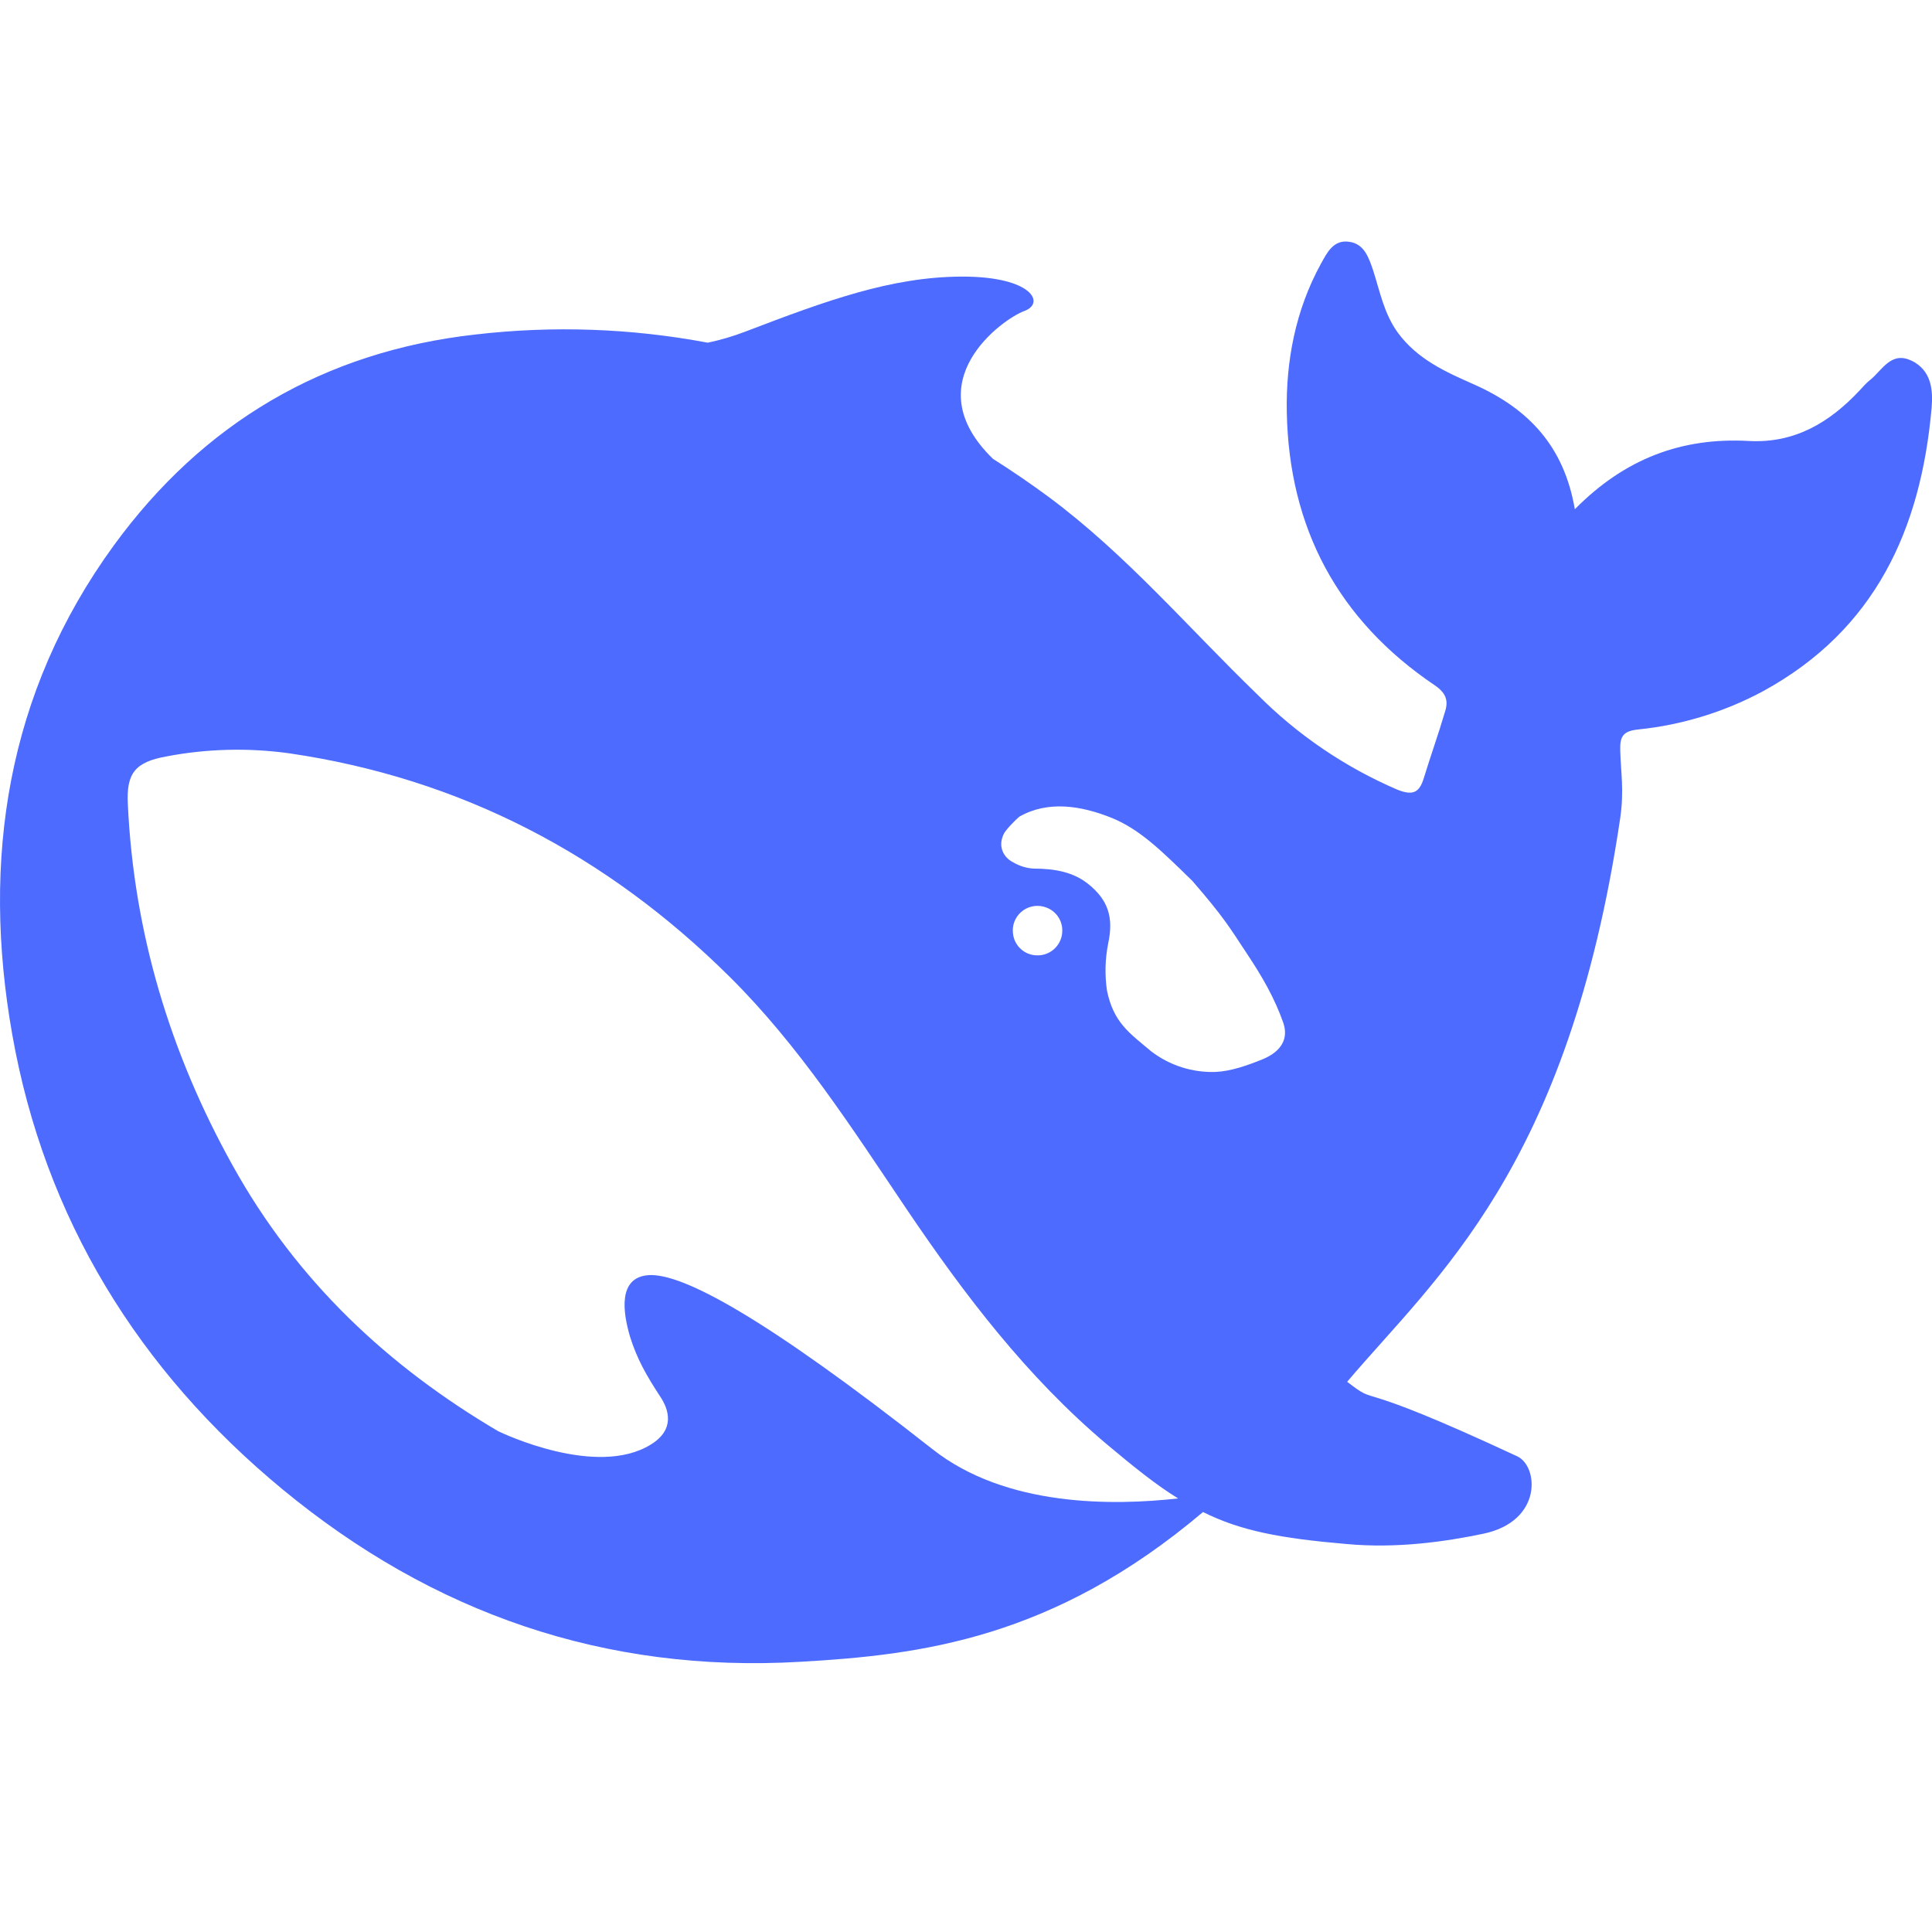
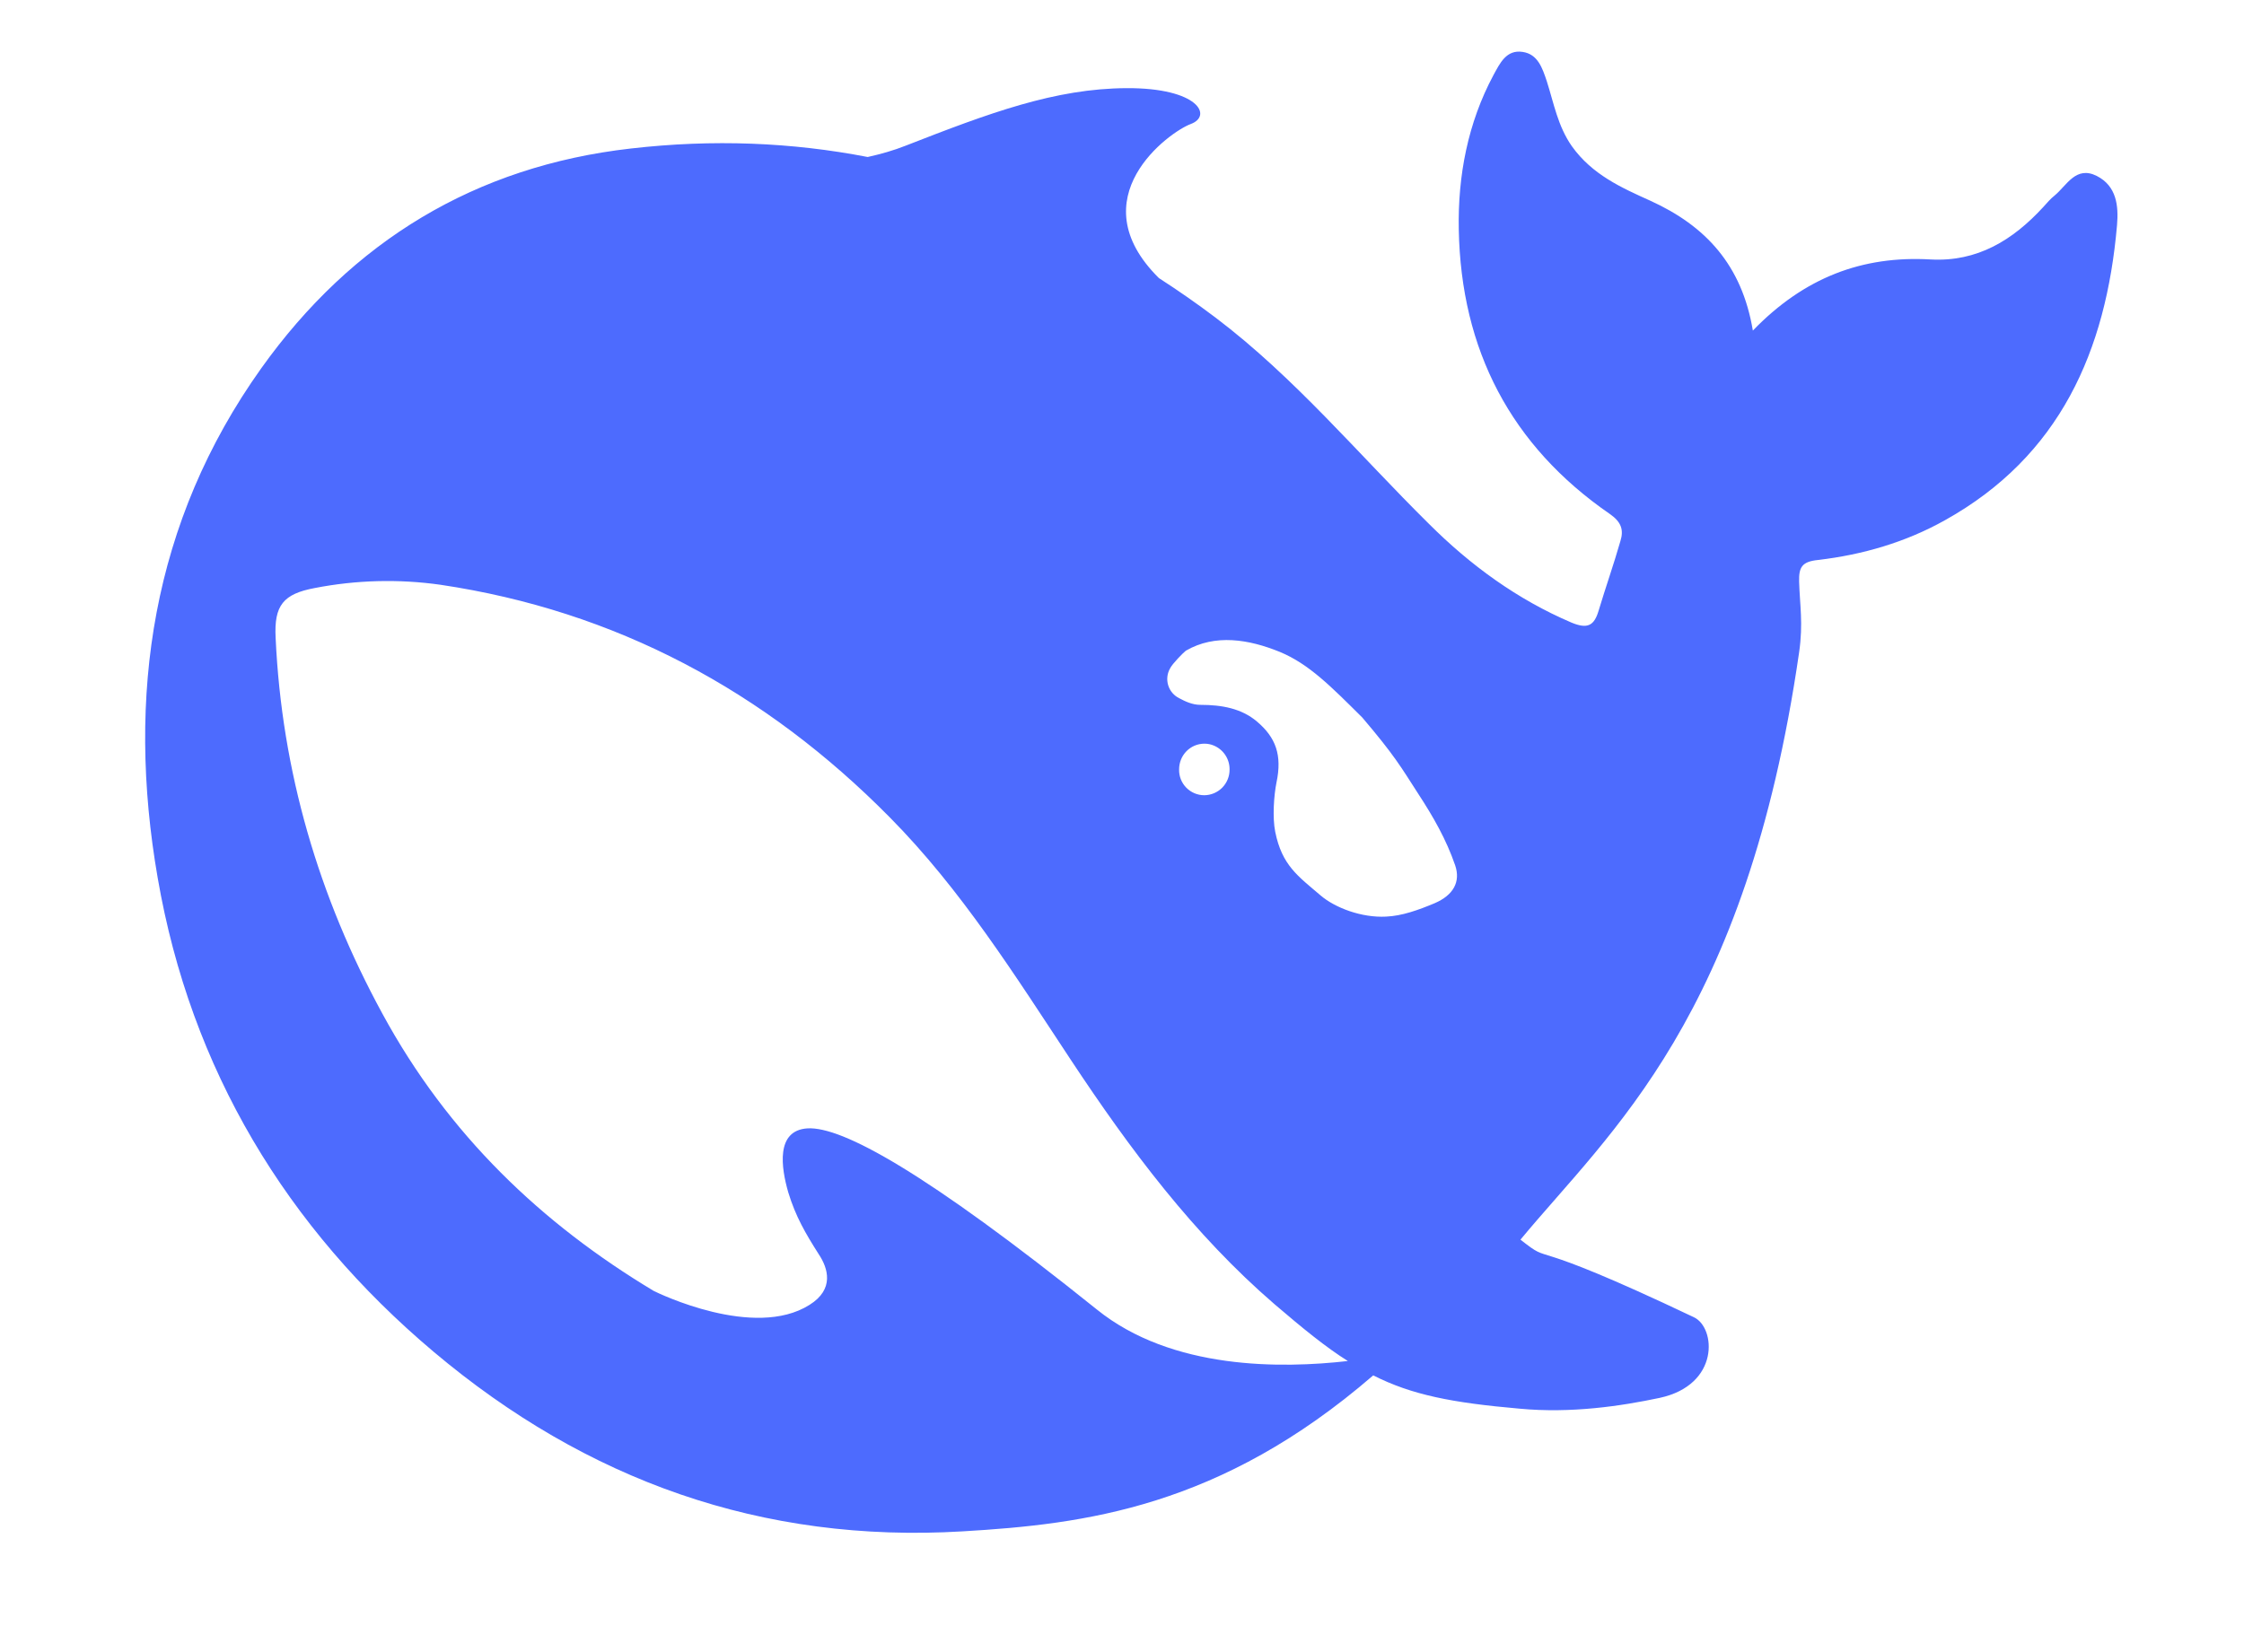
- <svg xmlns="http://www.w3.org/2000/svg" height="1em" style="flex:none;line-height:1" viewBox="0 0 24 24" width="1em">
-   <path d="M23.748 4.482c-.254-.124-.364.113-.512.234-.051.039-.094.09-.137.136-.372.397-.806.657-1.373.626-.829-.046-1.537.214-2.163.848-.133-.782-.575-1.248-1.247-1.548-.352-.156-.708-.311-.955-.65-.172-.241-.219-.51-.305-.774-.055-.16-.11-.323-.293-.35-.2-.031-.278.136-.356.276-.313.572-.434 1.202-.422 1.84.027 1.436.633 2.58 1.838 3.393.137.093.172.187.129.323-.082.28-.18.552-.266.833-.055.179-.137.217-.329.14a5.526 5.526 0 01-1.736-1.18c-.857-.828-1.631-1.742-2.597-2.458a11.365 11.365 0 00-.689-.471c-.985-.957.13-1.743.388-1.836.27-.098.093-.432-.779-.428-.872.004-1.67.295-2.687.684a3.055 3.055 0 01-.465.137 9.597 9.597 0 00-2.883-.102c-1.885.21-3.39 1.102-4.497 2.623C.082 8.606-.231 10.684.152 12.85c.403 2.284 1.569 4.175 3.36 5.653 1.858 1.533 3.997 2.284 6.438 2.14 1.482-.085 3.133-.284 4.994-1.86.47.234.962.327 1.78.397.63.059 1.236-.03 1.705-.128.735-.156.684-.837.419-.961-2.155-1.004-1.682-.595-2.113-.926 1.096-1.296 2.746-2.642 3.392-7.003.05-.347.007-.565 0-.845-.004-.17.035-.237.23-.256a4.173 4.173 0 001.545-.475c1.396-.763 1.96-2.015 2.093-3.517.02-.23-.004-.467-.247-.588zM11.581 18c-2.089-1.642-3.102-2.183-3.52-2.16-.392.024-.321.471-.235.763.09.288.207.486.371.739.114.167.192.416-.113.603-.673.416-1.842-.14-1.897-.167-1.361-.802-2.5-1.86-3.301-3.307-.774-1.393-1.224-2.887-1.298-4.482-.02-.386.093-.522.477-.592a4.696 4.696 0 011.529-.039c2.132.312 3.946 1.265 5.468 2.774.868.86 1.525 1.887 2.202 2.891.72 1.066 1.494 2.082 2.48 2.914.348.292.625.514.891.677-.802.09-2.14.11-3.054-.614zm1-6.44a.306.306 0 01.415-.287.302.302 0 01.2.288.306.306 0 01-.31.307.303.303 0 01-.304-.308zm3.11 1.596c-.2.081-.399.151-.59.16a1.245 1.245 0 01-.798-.254c-.274-.23-.47-.358-.552-.758a1.73 1.73 0 01.016-.588c.07-.327-.008-.537-.239-.727-.187-.156-.426-.199-.688-.199a.559.559 0 01-.254-.078c-.11-.054-.2-.19-.114-.358.028-.054.16-.186.192-.21.356-.202.767-.136 1.146.016.352.144.618.408 1.001.782.391.451.462.576.685.914.176.265.336.537.445.848.067.195-.019.354-.25.452z" fill="#4D6BFE" />
+ <svg xmlns="http://www.w3.org/2000/svg" t="1786009026709" class="icon" viewBox="0 0 1391 1024" version="1.1" p-id="10965" width="271.68" height="200">
+   <path d="M1299.719 109.082c-12.947-6.475-18.536 5.867-26.1 12.138-2.578 2.024-4.778 4.654-6.979 7.082-18.918 20.635-41.02 34.192-69.927 32.573-42.234-2.427-78.298 11.128-110.164 44.106-6.777-40.667-29.286-64.944-63.553-80.523-17.956-8.092-36.064-16.186-48.634-33.788-8.749-12.543-11.128-26.503-15.527-40.26-2.782-8.295-5.565-16.792-14.92-18.209-10.192-1.619-14.163 7.082-18.159 14.365-15.932 29.741-22.129 62.517-21.497 95.697 1.367 74.657 32.271 134.138 93.625 176.424 6.98 4.855 8.776 9.711 6.575 16.791-4.173 14.567-9.181 28.73-13.555 43.297-2.784 9.307-6.955 11.33-16.742 7.283-33.662-14.365-62.745-35.609-88.465-61.302-43.624-43.095-83.077-90.641-132.266-127.867a581.671 581.671 0 0 0-35.077-24.481c-50.201-49.771 6.575-90.639 19.727-95.495 13.732-5.058 4.78-22.457-39.655-22.255s-85.076 15.377-136.87 35.609c-7.585 3.034-15.554 5.26-23.696 7.082-47.04-9.105-95.849-11.128-146.86-5.261-96.026 10.926-172.731 57.257-229.127 136.364-67.727 95.09-83.686 203.13-64.136 315.821 20.485 118.763 79.89 217.09 171.137 293.971 94.635 79.713 203.61 118.763 327.936 111.277 75.515-4.453 159.58-14.77 254.416-96.71 23.924 12.14 49.037 16.996 90.666 20.637 32.093 3.034 62.972-1.619 86.871-6.677 37.454-8.092 34.849-43.499 21.319-49.972-109.784-52.199-85.683-30.956-107.583-48.152 55.789-67.373 139.853-137.377 172.731-364.177 2.604-18.006 0.404-29.336 0-43.903-0.203-8.902 1.769-12.343 11.76-13.353 27.49-3.237 54.197-10.926 78.703-24.683 71.114-39.655 99.818-104.803 106.596-182.898 1.012-11.936-0.202-24.278-12.57-30.549M679.887 811.941c-106.37-85.379-157.987-113.501-179.306-112.288-19.928 1.214-16.337 24.481-11.963 39.655 4.578 14.972 10.571 25.29 18.941 38.441 5.768 8.7 9.764 21.649-5.79 31.359-34.268 21.649-93.826-7.283-96.607-8.699-69.345-41.679-127.336-96.71-168.18-171.972-39.452-72.431-62.339-150.122-66.133-233.073-1.012-20.03 4.78-27.112 24.279-30.754a235.197 235.197 0 0 1 77.918-2.022c108.597 16.187 201.056 65.755 278.544 144.256 44.233 44.711 77.691 98.124 112.186 150.324 36.646 55.434 76.099 108.24 126.299 151.536 17.728 15.174 31.865 26.707 45.42 35.204-40.843 4.654-108.999 5.665-155.609-31.966m51.009-334.84c0-8.902 6.982-15.984 15.756-15.984q2.984 0.052 5.361 1.012a15.857 15.857 0 0 1 10.167 14.972 15.781 15.781 0 0 1-15.731 15.984 15.604 15.604 0 0 1-15.554-15.984m158.392 82.951c-10.142 4.249-20.308 7.892-30.096 8.295-15.124 0.81-31.663-5.462-40.615-13.15-13.96-11.938-23.926-18.614-28.098-39.453-1.795-8.902-0.81-22.659 0.785-30.549 3.591-16.996-0.405-27.92-12.14-37.834-9.559-8.094-21.725-10.319-35.077-10.319-4.983 0-9.559-2.224-12.948-4.046a13.277 13.277 0 0 1-5.766-18.613c1.39-2.832 8.169-9.712 9.762-10.926 18.131-10.521 39.046-7.08 58.368 0.81 17.931 7.485 31.461 21.244 51.011 40.667 19.928 23.469 23.519 29.944 34.849 47.545 8.979 13.757 17.147 27.92 22.712 44.104 3.413 10.117-0.987 18.411-12.746 23.469" fill="#4D6BFE" p-id="10966" />
</svg>
